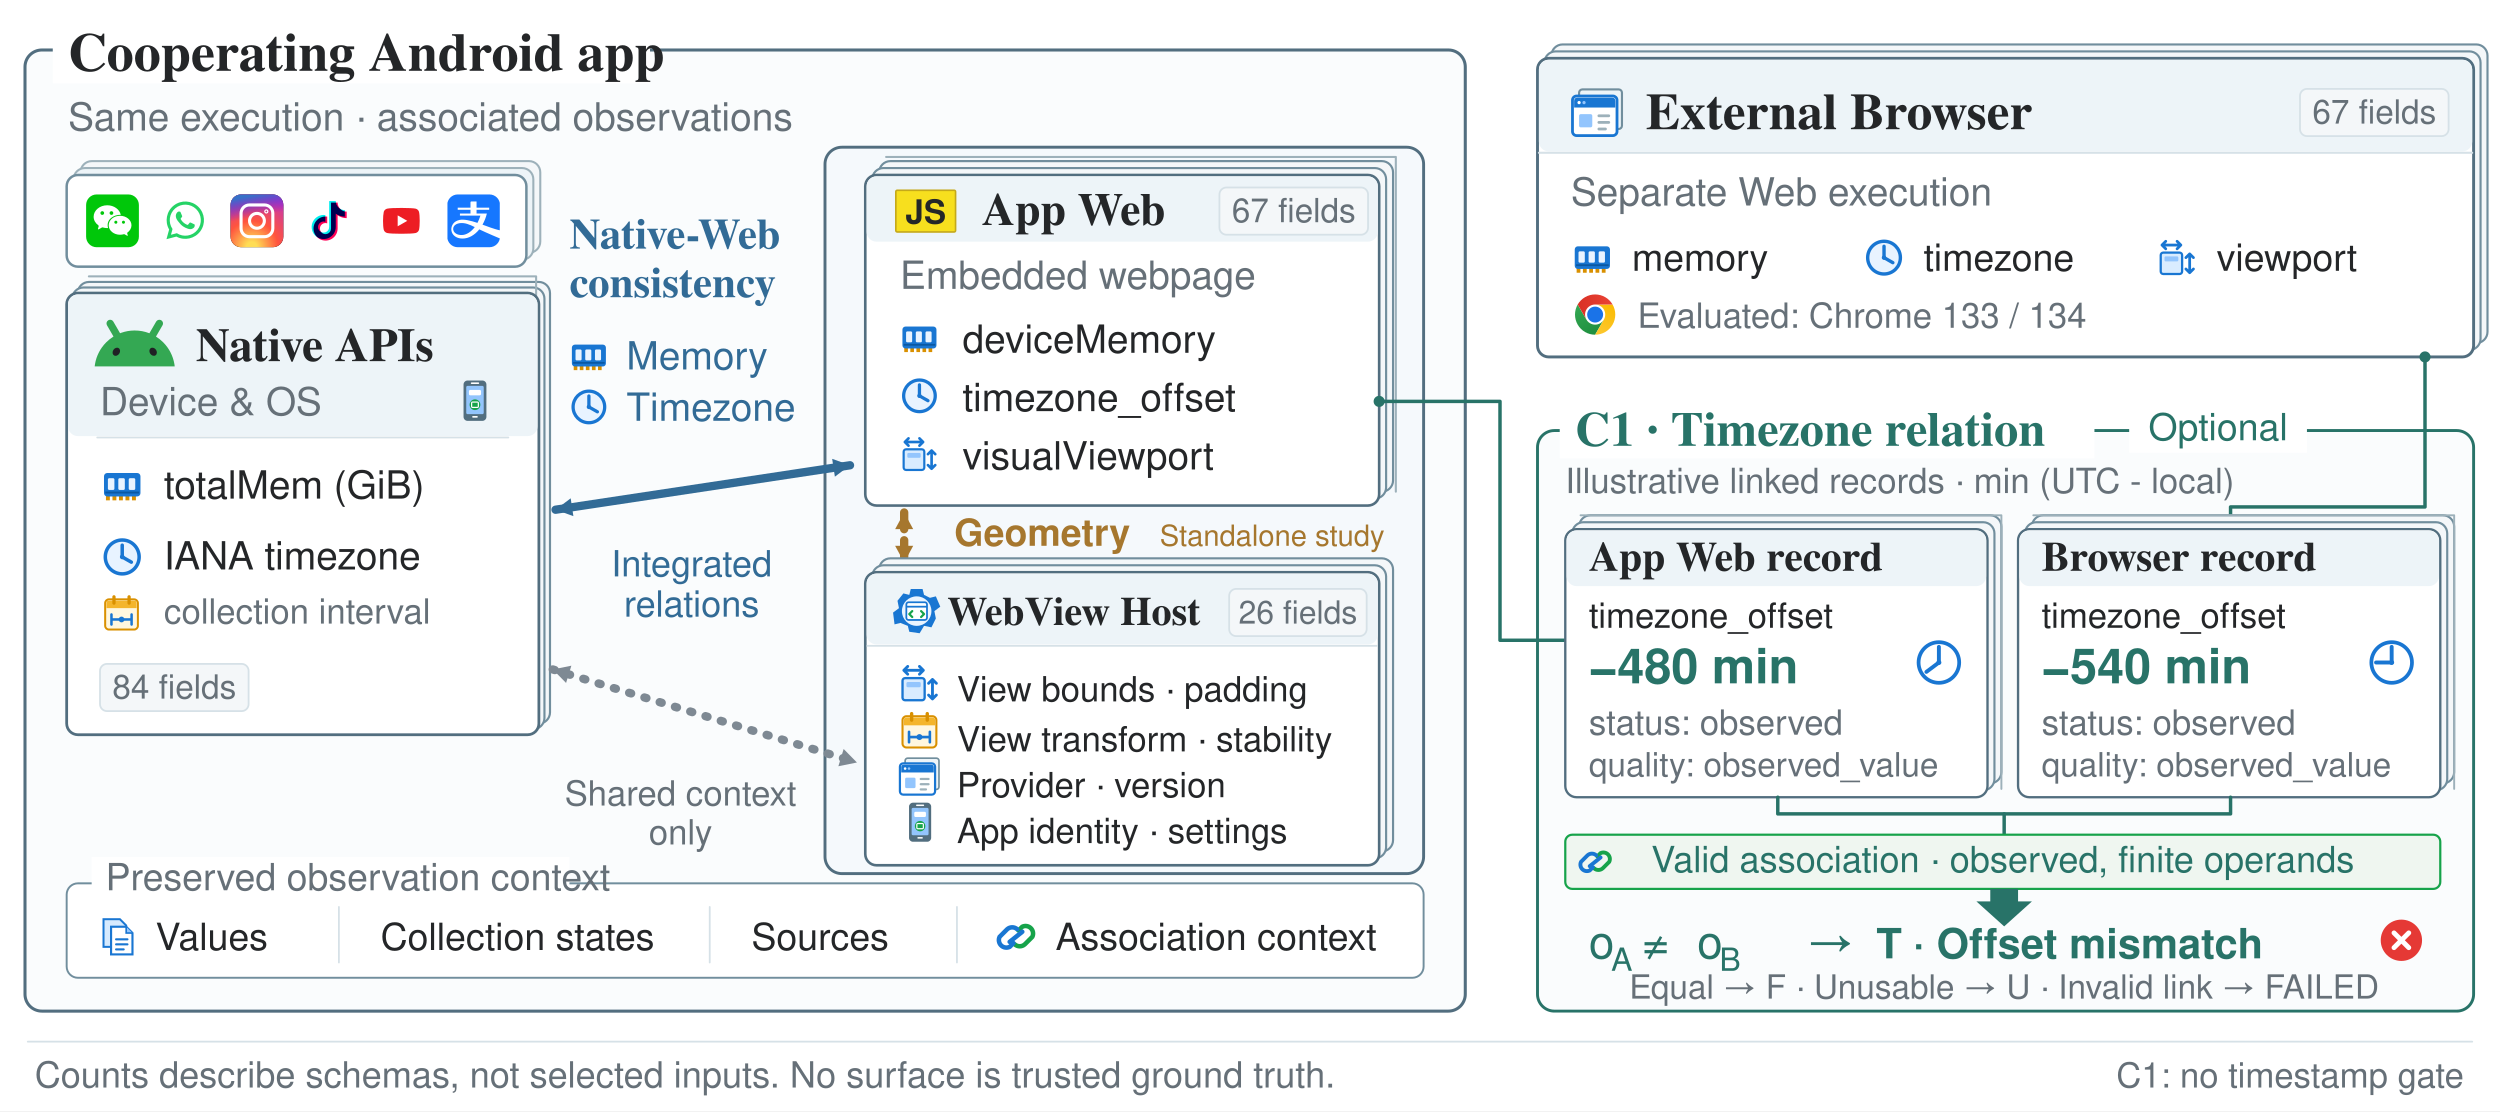
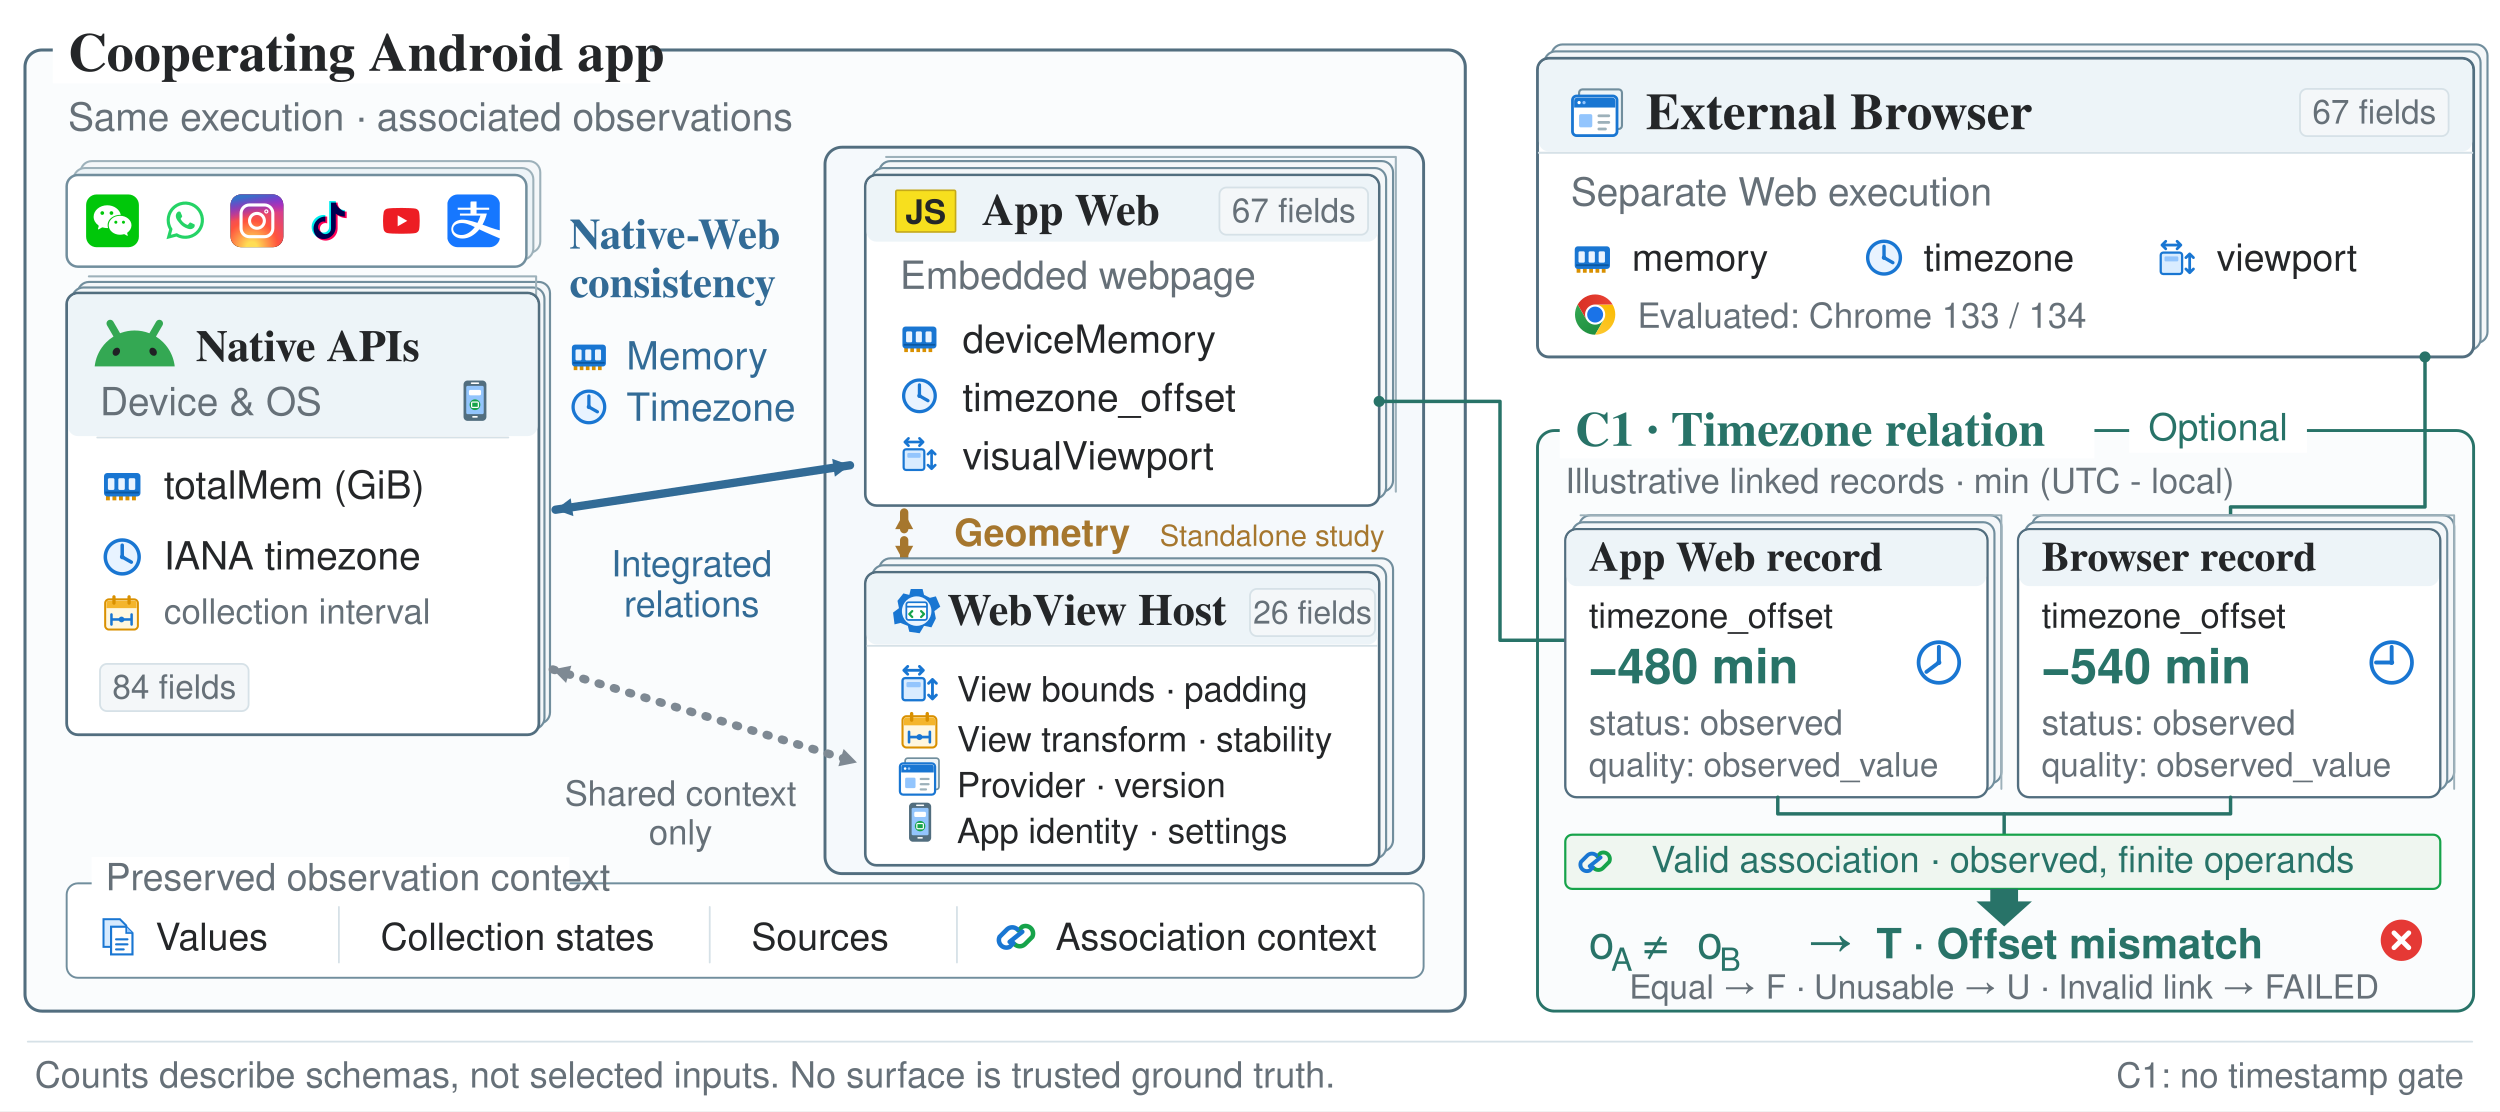
<svg xmlns="http://www.w3.org/2000/svg" xmlns:xlink="http://www.w3.org/1999/xlink" width="178mm" height="79.111mm" viewBox="0 0 1800 800" role="img" aria-labelledby="title description">
  <style>
text {font-family:"Nimbus Sans",Arial,Helvetica,sans-serif}
.heading {font-family:"Nimbus Roman","Times New Roman",serif;font-weight:bold}
.field {font-family:"Nimbus Sans",Arial,Helvetica,sans-serif}
</style>
  <defs>
    <clipPath id="app-logo-rounded-512" clipPathUnits="userSpaceOnUse">
      <rect x="0" y="0" width="512" height="512" rx="102.4" ry="102.4" />
    </clipPath>
    <clipPath id="app-logo-rounded-24" clipPathUnits="userSpaceOnUse">
      <rect x="0" y="0" width="24" height="24" rx="4.8" ry="4.8" />
    </clipPath>
    <marker id="head-ochre" markerWidth="12" markerHeight="12" refX="10" refY="6" orient="auto-start-reverse" markerUnits="userSpaceOnUse">
      <path d="M2 2 L10 6 L2 10" fill="none" stroke="#a6772e" stroke-width="2.2" stroke-linecap="round" stroke-linejoin="round" />
    </marker>
    <marker id="head-teal" markerWidth="12" markerHeight="12" refX="10" refY="6" orient="auto-start-reverse" markerUnits="userSpaceOnUse">
      <path d="M2 2 L10 6 L2 10" fill="none" stroke="#287368" stroke-width="2.2" stroke-linecap="round" stroke-linejoin="round" />
    </marker>
    <symbol id="icon-memory" viewBox="0 0 24 24" fill="none" stroke="currentColor" stroke-width="2" stroke-linecap="round" stroke-linejoin="round">
      <path d="M12 11v2" />
      <path d="M16 11v2" />
      <path d="M3 7h18a1 1 0 0 1 1 1v1a1 1 0 0 1 -1 1a1 1 0 0 0 -1 1v1a1 1 0 0 0 1 1a1 1 0 0 1 1 1v2a1 1 0 0 1 -1 1h-18a1 1 0 0 1 -1 -1v-2a1 1 0 0 1 1 -1a1 1 0 0 0 1 -1v-1a1 1 0 0 0 -1 -1a1 1 0 0 1 -1 -1v-1a1 1 0 0 1 1 -1" />
      <path d="M8 11v2" />
      <path d="M4 17v2" />
      <path d="M7 17v2" />
      <path d="M10 17v2" />
      <path d="M20 17v2" />
      <path d="M17 17v2" />
      <path d="M13 17v2" />
    </symbol>
    <symbol id="icon-clock" viewBox="0 0 24 24" fill="none" stroke="currentColor" stroke-width="2" stroke-linecap="round" stroke-linejoin="round">
      <path d="M3 12a9 9 0 1 0 18 0a9 9 0 0 0 -18 0" />
      <path d="M12 7v5l3 3" />
    </symbol>
    <symbol id="icon-dimensions" viewBox="0 0 24 24" fill="none" stroke="currentColor" stroke-width="2" stroke-linecap="round" stroke-linejoin="round">
      <path d="M3 5h11" />
      <path d="M12 7l2 -2l-2 -2" />
      <path d="M5 3l-2 2l2 2" />
      <path d="M19 10v11" />
      <path d="M17 19l2 2l2 -2" />
      <path d="M21 12l-2 -2l-2 2" />
      <path d="M3 12a2 2 0 0 1 2 -2h7a2 2 0 0 1 2 2v7a2 2 0 0 1 -2 2h-7a2 2 0 0 1 -2 -2l0 -7" />
    </symbol>
    <symbol id="icon-browser" viewBox="0 0 24 24" fill="none" stroke="currentColor" stroke-width="2" stroke-linecap="round" stroke-linejoin="round">
      <path d="M4 8h16" />
      <path d="M4 6a2 2 0 0 1 2 -2h12a2 2 0 0 1 2 2v12a2 2 0 0 1 -2 2h-12a2 2 0 0 1 -2 -2l0 -12" />
      <path d="M8 4v4" />
    </symbol>
    <symbol id="icon-files" viewBox="0 0 24 24" fill="none" stroke="currentColor" stroke-width="2" stroke-linecap="round" stroke-linejoin="round">
      <path d="M15 3v4a1 1 0 0 0 1 1h4" />
      <path d="M18 17h-7a2 2 0 0 1 -2 -2v-10a2 2 0 0 1 2 -2h4l5 5v7a2 2 0 0 1 -2 2" />
      <path d="M16 17v2a2 2 0 0 1 -2 2h-7a2 2 0 0 1 -2 -2v-10a2 2 0 0 1 2 -2h2" />
    </symbol>
    <symbol id="icon-link" viewBox="0 0 24 24" fill="none" stroke="currentColor" stroke-width="2" stroke-linecap="round" stroke-linejoin="round">
      <path d="M9 15l6 -6" />
      <path d="M11 6l.463 -.536a5 5 0 0 1 7.071 7.072l-.534 .464" />
      <path d="M13 18l-.397 .534a5.068 5.068 0 0 1 -7.127 0a4.972 4.972 0 0 1 0 -7.071l.524 -.463" />
    </symbol>
    <symbol id="brand-android" viewBox="0 0 152 89" fill="none">
      <g clip-path="url(#brand-android-a)">
        <path fill="#34A853" d="M151.025 85.224q-.071-.464-.147-.92a75.665 75.665 0 0 0-7.546-22.597 76.5 76.5 0 0 0-5.511-8.995 76 76 0 0 0-8.322-9.808 76.034 76.034 0 0 0-13.398-10.626q.042-.074.085-.148 2.286-3.948 4.572-7.897l4.47-7.712a3946 3946 0 0 0 3.208-5.54q.38-.658.604-1.355a6.97 6.97 0 0 0-.652-5.702 6.9 6.9 0 0 0-2.406-2.398 7 7 0 0 0-2.954-.95 7 7 0 0 0-2.376.206 6.93 6.93 0 0 0-4.22 3.227q-1.606 2.77-3.208 5.54l-4.47 7.712c-1.523 2.634-3.05 5.263-4.573 7.897q-.25.43-.5.865c-.232-.092-.46-.184-.692-.272-8.398-3.205-17.511-4.958-27.036-4.958q-.39-.001-.78.004A75.7 75.7 0 0 0 50.977 25q-1.317.46-2.608.968-.234-.404-.467-.806-2.286-3.95-4.573-7.897l-4.47-7.713a4385 4385 0 0 1-3.208-5.54A6.93 6.93 0 0 0 29.055.58a6.9 6.9 0 0 0-2.954.95 6.92 6.92 0 0 0-3.157 4.185 6.96 6.96 0 0 0 .703 5.27l3.208 5.54 4.47 7.713c1.523 2.634 3.05 5.263 4.573 7.897.01.022.025.044.036.066a76.3 76.3 0 0 0-13.527 10.711 76.5 76.5 0 0 0-8.322 9.808 75.4 75.4 0 0 0-5.51 8.995 75.7 75.7 0 0 0-7.546 22.597 76.038 76.038 0 0 0-.581 4.247h151a77 77 0 0 0-.434-3.327z" />
        <path fill="#202124" d="M115.225 67.663c3.022-2.012 3.461-6.668.981-10.4-2.48-3.73-6.939-5.123-9.96-3.11-3.021 2.012-3.46 6.668-.98 10.4 2.479 3.73 6.938 5.123 9.959 3.11M46.762 64.564c2.48-3.73 2.04-8.387-.98-10.4-3.022-2.012-7.481-.619-9.96 3.112s-2.041 8.387.98 10.4 7.48.62 9.96-3.112" />
      </g>
      <defs>
        <clipPath id="brand-android-a">
          <path fill="#fff" d="M.459.555h151v88h-151z" />
        </clipPath>
        <marker id="tri-integrated" markerWidth="17" markerHeight="17" refX="14" refY="8" orient="auto-start-reverse" markerUnits="userSpaceOnUse">
          <path d="M2 1.5 L14 8 L2 14.5 Z" fill="#326b96" />
        </marker>
        <marker id="tri-standalone" markerWidth="17" markerHeight="17" refX="14" refY="8" orient="auto-start-reverse" markerUnits="userSpaceOnUse">
          <path d="M2 1.5 L14 8 L2 14.5 Z" fill="#a6772e" />
        </marker>
        <marker id="tri-context" markerWidth="17" markerHeight="17" refX="14" refY="8" orient="auto-start-reverse" markerUnits="userSpaceOnUse">
          <path d="M2 1.5 L14 8 L2 14.5 Z" fill="#7e8993" />
        </marker>
      </defs>
    </symbol>
    <symbol id="brand-chrome" viewBox="0 0 63 63" fill="none">
      <linearGradient id="brand-chrome-a" gradientUnits="userSpaceOnUse" x1="34.909" x2="7.632" y1="61.029" y2="13.785">
        <stop offset="0" stop-color="#1e8e3e" />
        <stop offset="1" stop-color="#34a853" />
      </linearGradient>
      <linearGradient id="brand-chrome-b" gradientUnits="userSpaceOnUse" x1="26.904" x2="54.181" y1="63.079" y2="15.835">
        <stop offset="0" stop-color="#fcc934" />
        <stop offset="1" stop-color="#fbbc04" />
      </linearGradient>
      <linearGradient id="brand-chrome-c" gradientUnits="userSpaceOnUse" x1="4.221" x2="58.775" y1="19.688" y2="19.688">
        <stop offset="0" stop-color="#d93025" />
        <stop offset="1" stop-color="#ea4335" />
      </linearGradient>
      <path d="m31.499 47.247c8.698 0 15.75-7.051 15.75-15.75s-7.051-15.75-15.75-15.75-15.75 7.051-15.75 15.75 7.051 15.75 15.75 15.75z" fill="#fff" />
      <path d="m17.859 39.375-13.638-23.621c-2.765 4.788-4.221 10.22-4.221 15.749s1.455 10.961 4.22 15.749c2.765 4.788 6.742 8.764 11.531 11.528 4.789 2.764 10.221 4.218 15.75 4.216l13.638-23.621v-.004c-1.381 2.395-3.369 4.385-5.763 5.768s-5.11 2.112-7.875 2.112-5.482-.727-7.876-2.11c-2.394-1.383-4.383-3.371-5.765-5.766z" fill="url(#brand-chrome-a)" />
      <path d="m45.138 39.374-13.638 23.621c5.529.001 10.961-1.454 15.75-4.219 4.788-2.764 8.765-6.741 11.529-11.529 2.764-4.789 4.219-10.221 4.218-15.75-.001-5.529-1.458-10.961-4.224-15.748h-27.275l-.003.002c2.765-.001 5.482.725 7.877 2.107 2.395 1.382 4.384 3.37 5.767 5.764 1.383 2.394 2.111 5.111 2.111 7.876-0 2.765-.728 5.481-2.111 7.876z" fill="url(#brand-chrome-b)" />
      <path d="m31.499 43.969c6.886 0 12.469-5.582 12.469-12.469s-5.582-12.469-12.469-12.469-12.469 5.582-12.469 12.469 5.582 12.469 12.469 12.469z" fill="#1a73e8" />
      <path d="m31.499 15.75h27.275c-2.764-4.789-6.74-8.766-11.528-11.53-4.788-2.765-10.22-4.22-15.749-4.22s-10.961 1.457-15.749 4.222c-4.788 2.765-8.763 6.743-11.527 11.532l13.638 23.621.004.002c-1.384-2.394-2.113-5.11-2.114-7.875s.726-5.482 2.109-7.877c1.382-2.395 3.371-4.383 5.765-5.766 2.395-1.383 5.111-2.11 7.876-2.109z" fill="url(#brand-chrome-c)" />
    </symbol>
    <symbol id="color-memory" viewBox="0 0 32 32">
      <path d="M5 24v4m5-4v4m5-4v4m5-4v4m5-4v4" stroke="#D99000" stroke-width="3" />
      <rect x="2" y="7" width="28" height="18" rx="2.5" fill="#1976D2" />
      <rect x="5" y="11" width="5" height="9" rx="1" fill="#EAF4FF" />
      <rect x="13" y="11" width="5" height="9" rx="1" fill="#EAF4FF" />
      <rect x="21" y="11" width="5" height="9" rx="1" fill="#EAF4FF" />
      <path d="M3 22H29" stroke="#0A58A3" stroke-width="1.5" />
    </symbol>
    <symbol id="color-clock" viewBox="0 0 32 32">
      <circle cx="16" cy="16" r="13" fill="#E8F3FF" stroke="#1976D2" stroke-width="2.7" />
      <path d="M16 7V16L23 20" fill="none" stroke="#1976D2" stroke-width="2.7" stroke-linecap="round" stroke-linejoin="round" />
      <circle cx="16" cy="16" r="1.8" fill="#1976D2" />
    </symbol>
    <symbol id="color-dimensions" viewBox="0 0 32 32">
      <rect x="3" y="12" width="17" height="17" rx="2" fill="#D9ECFF" stroke="#1976D2" stroke-width="1.8" />
      <path d="M4 6H19M4 6L7 3M4 6L7 9M19 6L16 3M19 6L16 9M26 13V28M26 13L23 16M26 13L29 16M26 28L23 25M26 28L29 25" fill="none" stroke="#1976D2" stroke-width="2.2" stroke-linecap="round" stroke-linejoin="round" />
      <rect x="6" y="15" width="11" height="4" rx="1" fill="#93C5FD" />
    </symbol>
    <symbol id="color-files" viewBox="0 0 32 32">
      <path d="M5 2H18L23 7V24H5Z" fill="#D6EAFE" stroke="#1976D2" stroke-width="1.6" />
      <path d="M11 8H23L28 13V30H11Z" fill="#FFFFFF" stroke="#1976D2" stroke-width="1.7" />
      <path d="M23 8V13H28" fill="#93C5FD" stroke="#1976D2" stroke-width="1.3" />
      <path d="M15 18H24M15 22H24M15 26H21" stroke="#1976D2" stroke-width="1.7" stroke-linecap="round" />
    </symbol>
    <symbol id="color-link" viewBox="0 0 32 32">
      <g fill="none" stroke-width="3.6" stroke-linecap="round">
        <path d="M18 11L21 8A6 6 0 0 1 29 16L23 22A6 6 0 0 1 15 22" stroke="#16A34A" />
        <path d="M14 21L11 24A6 6 0 0 1 3 16L9 10A6 6 0 0 1 17 10" stroke="#1976D2" />
        <path d="M11 20L21 12" stroke="#1976D2" />
      </g>
    </symbol>
    <symbol id="color-browser" viewBox="0 0 32 32">
      <rect x="5" y="2" width="26" height="24" rx="2" fill="#EDF4F8" stroke="#718E9D" stroke-width="1.3" />
      <rect x="1" y="6" width="27" height="24" rx="2.5" fill="#FFFFFF" stroke="#1976D2" stroke-width="1.7" />
      <path d="M2 9Q2 7 4 7H25Q27 7 27 9V13H2Z" fill="#1976D2" />
      <circle cx="5" cy="10" r="1" fill="#FFFFFF" />
      <circle cx="8" cy="10" r="1" fill="#93C5FD" />
      <rect x="5" y="17" width="8" height="8" rx="1" fill="#93C5FD" />
      <path d="M17 18H23M17 22H23M17 26H21" stroke="#9DB1BA" stroke-width="1.7" stroke-linecap="round" />
    </symbol>
    <symbol id="color-host" viewBox="0 0 32 32">
      <path d="M12 1H20L21 5L25 7L29 6L32 13L28 16L29 21L26 27L21 26L18 31L11 30L10 26L5 24L1 25L0 17L4 14L3 9L7 4L11 5Z" fill="#1976D2" />
      <circle cx="16" cy="16" r="10" fill="#EAF4FF" />
      <rect x="9" y="10" width="14" height="12" rx="1.5" fill="#FFFFFF" stroke="#1976D2" stroke-width="1.2" />
      <path d="M9 13H23" stroke="#1976D2" stroke-width="1.2" />
      <path d="M13 16L11 18L13 20M19 16L21 18L19 20" fill="none" stroke="#16A34A" stroke-width="1.5" stroke-linecap="round" stroke-linejoin="round" />
    </symbol>
    <symbol id="color-interval" viewBox="0 0 32 32">
      <rect x="3" y="5" width="26" height="24" rx="3" fill="#FFF7DF" stroke="#D99000" stroke-width="1.6" />
      <path d="M4 8Q4 6 6 6H26Q28 6 28 8V12H4Z" fill="#F4B52C" />
      <path d="M10 3V8M22 3V8" stroke="#D99000" stroke-width="2.6" stroke-linecap="round" />
      <path d="M8 21H24M8 17V25M24 17V25" stroke="#1976D2" stroke-width="2" stroke-linecap="round" />
      <circle cx="16" cy="21" r="2.3" fill="#1976D2" />
    </symbol>
    <symbol id="color-phone" viewBox="0 0 32 32">
      <rect x="8" y="1" width="17" height="30" rx="3" fill="#526E7F" />
      <rect x="10" y="5" width="13" height="21" rx="1" fill="#93C5FD" />
      <path d="M14 3H19M15 28H18" stroke="#FFFFFF" stroke-width="1.2" stroke-linecap="round" />
      <rect x="12" y="8" width="9" height="4" rx="1" fill="#FFFFFF" />
      <circle cx="16.5" cy="19" r="4" fill="#16A34A" />
      <rect x="14" y="17" width="5" height="4" rx="0.6" fill="none" stroke="#FFFFFF" stroke-width="0.9" />
    </symbol>
    <symbol id="mismatch-symbol" viewBox="0 0 32 32">
      <circle cx="16" cy="16" r="14" fill="#E53935" />
      <path d="M11 11L21 21M21 11L11 21" stroke="#FFFFFF" stroke-width="3.3" stroke-linecap="round" />
    </symbol>
    <symbol id="c1-clock-app" viewBox="0 0 32 32">
      <circle cx="16" cy="16" r="13" fill="white" stroke="#1976D2" stroke-width="2.4" />
      <path d="M16 6V16L8 22" fill="none" stroke="#1976D2" stroke-width="2.5" stroke-linecap="round" stroke-linejoin="round" />
      <circle cx="16" cy="16" r="1.6" fill="#1976D2" />
    </symbol>
    <symbol id="c1-clock-browser" viewBox="0 0 32 32">
      <circle cx="16" cy="16" r="13" fill="white" stroke="#1976D2" stroke-width="2.4" />
      <path d="M16 6V16L6 16" fill="none" stroke="#1976D2" stroke-width="2.5" stroke-linecap="round" stroke-linejoin="round" />
      <circle cx="16" cy="16" r="1.6" fill="#1976D2" />
    </symbol>
    <symbol id="app-logo-wechat" viewBox="0 0 512 512" aria-label="WeChat" role="img" fill="#fff">
      <g clip-path="url(#app-logo-rounded-512)">
        <path d="m0 0H512V512H0" fill="#00c70a" />
        <path d="M402 369c23-17 38-42 38-70 0-51-50-92-111-92s-110 41-110 92 49 92 110 92c13 0 25-2 36-5 4-1 8 0 9 1l25 14c3 2 6 0 5-4l-6-22c0-3 2-5 4-6m-110-85a15 15 0 110-29 15 15 0 010 29m74 0a15 15 0 110-29 15 15 0 010 29" />
        <path d="M250 198a18 18 0 000-35 18 18 0 100 35m-89 0a18 18 0 000-35 18 18 0 100 35m44-93c66 0 121 41 131 93-64-4-147 44-123 128-3 0-25 2-51-6-4-1-8 0-11 2l-30 17c-3 1-7-1-6-6l7-24c1-5-1-8-4-10-28-20-45-50-45-83 0-61 59-111 132-111" />
      </g>
    </symbol>
    <symbol id="app-logo-whatsapp" viewBox="0 0 512 512" aria-label="WhatsApp" role="img">
      <g clip-path="url(#app-logo-rounded-512)">
        <path d="m0 0H512V512H0" fill="#fff" />
        <path fill="#25d366" d="m79 434 25.7-93.9a181.1 181.2 0 1170.3 68.7M122.5 391l57-15a150.6 150.6 0 10-41.8-40.6m93-127c2 5 0 10-11 22.2-6 6-4 8 6.6 23s28 29 44 36.5 15 7 21.7-1c15-17 11-21 26-14.2l27 13c8 4 8.4 4 8.5 9s-1.7 18-7 23.6-25 24.8-60 12-59-23-99-77-1.6-86 3.6-88 7-1.5 17-1.3q4 0 7 5" />
      </g>
    </symbol>
    <symbol id="app-logo-instagram" viewBox="0 0 512 512" aria-label="Instagram" role="img">
      <g clip-path="url(#app-logo-rounded-512)">
        <path d="m0 0H512V512H0" id="app-logo-instagram-b" />
        <use fill="url(#app-logo-instagram-a)" href="#app-logo-instagram-b" xlink:href="#app-logo-instagram-b" />
        <use fill="url(#app-logo-instagram-c)" href="#app-logo-instagram-b" xlink:href="#app-logo-instagram-b" />
        <radialGradient id="app-logo-instagram-a" cx=".4" cy="1" r="1">
          <stop offset=".1" stop-color="#fd5" />
          <stop offset=".5" stop-color="#ff543e" />
          <stop offset="1" stop-color="#c837ab" />
        </radialGradient>
        <linearGradient id="app-logo-instagram-c" x2=".2" y2="1">
          <stop offset=".1" stop-color="#3771c8" />
          <stop offset=".5" stop-color="#60f" stop-opacity="0" />
        </linearGradient>
        <g fill="none" stroke="#fff" stroke-width="30">
          <rect width="308" height="308" x="102" y="102" rx="81" />
          <circle cx="256" cy="256" r="72" />
          <circle cx="347" cy="165" r="6" />
        </g>
      </g>
    </symbol>
    <symbol id="app-logo-tiktok" viewBox="0 0 512 512" aria-label="TikTok" role="img">
      <g clip-path="url(#app-logo-rounded-512)">
        <path d="m0 0H512V512H0" fill="#fff" />
        <use href="#app-logo-tiktok-t" fill="#f05" x="18" y="15" xlink:href="#app-logo-tiktok-t" />
        <g style="fill:#0ee;mix-blend-mode:multiply">
          <path id="app-logo-tiktok-t" d="M219 265a54 54 0 1037 51V64h64a88 88 0 0088 88v63a150 150 0 01-88-28V315A117 117 0 11219 200" />
        </g>
      </g>
    </symbol>
    <symbol id="app-logo-youtube" viewBox="0 0 512 512" aria-label="YouTube" role="img" fill="#fff">
      <g clip-path="url(#app-logo-rounded-512)">
        <path d="m0 0H512V512H0" />
        <path d="M313 256l-93-53V309Zm114-87c9 37 9 138 0 174-4 15-17 27-32 31-37 10-242 10-278 0-15-4-28-16-32-31-10-39-9-136 0-174 4-15 17-27 32-31 39-10 244-9 278 0 15 4 28 16 32 31Z" fill="#ed1d24" />
      </g>
    </symbol>
    <symbol id="app-logo-alipay" viewBox="0 0 24 24" fill="#1677FF" role="img">
      <g clip-path="url(#app-logo-rounded-24)">
        <path d="M19.695 15.07c3.426 1.158 4.203 1.22 4.203 1.22V3.846c0-2.124-1.705-3.845-3.81-3.845H3.914C1.808.001.102 1.722.102 3.846v16.31c0 2.123 1.706 3.845 3.813 3.845h16.173c2.105 0 3.81-1.722 3.81-3.845v-.157s-6.19-2.602-9.315-4.119c-2.096 2.602-4.8 4.181-7.607 4.181-4.75 0-6.361-4.19-4.112-6.949.49-.602 1.324-1.175 2.617-1.497 2.025-.502 5.247.313 8.266 1.317a16.796 16.796 0 0 0 1.341-3.302H5.781v-.952h4.799V6.975H4.77v-.953h5.81V3.591s0-.409.411-.409h2.347v2.84h5.744v.951h-5.744v1.704h4.69a19.453 19.453 0 0 1-1.986 5.06c1.424.52 2.702 1.011 3.654 1.333m-13.81-2.032c-.596.06-1.71.325-2.321.869-1.83 1.608-.735 4.55 2.968 4.55 2.151 0 4.301-1.388 5.99-3.61-2.403-1.182-4.438-2.028-6.637-1.809" />
      </g>
    </symbol>
  </defs>
  <rect x="0" y="0" width="1800" height="800" fill="white" stroke="none" stroke-width="0" rx="0" />
  <g id="same-app-execution" data-kind="execution-container">
    <rect x="18" y="36" width="1037" height="692" fill="#FAFCFD" stroke="#526E7F" stroke-width="2.2" rx="12.135" />
    <rect x="38" y="15" width="430" height="45" fill="white" stroke="none" stroke-width="0" rx="0" />
    <text x="49" y="51" font-size="39" fill="#242628" font-weight="bold" class="heading">Cooperating Android app</text>
    <text x="49" y="94" font-size="28" fill="#667078">Same execution · associated observations</text>
    <g id="native-observation" data-schema-fields="84">
      <g id="native-observation-back-pages" data-role="decorative-page-depth">
        <rect x="56.0" y="203.0" width="340.0" height="318.0" rx="8.09" fill="#F4F7F9" stroke="#718E9D" stroke-width="1.55" />
        <rect x="52.0" y="207.0" width="340.0" height="318.0" rx="8.09" fill="#F4F7F9" stroke="#718E9D" stroke-width="1.55" />
      </g>
      <path d="M64 199 H386 V508" stroke="#9DB1BA" stroke-width="1.5" fill="none" stroke-linejoin="round" stroke-linecap="round" />
      <rect x="48" y="211" width="340" height="318" fill="white" stroke="#526E7F" stroke-width="2" rx="8.09" />
      <rect x="49" y="212" width="338" height="102" rx="7.09" fill="#EDF4F8" stroke="none" stroke-width="0" />
      <use x="68" y="230" width="58" height="34" color="#242628" xlink:href="#brand-android" />
-       <text x="141" y="260" font-size="34" fill="#242628" font-weight="bold" class="heading">Native APIs</text>
+       <text x="141" y="260" font-size="32" fill="#242628" font-weight="bold" class="heading">Native APIs</text>
      <text x="72" y="299" font-size="28" fill="#667078">Device &amp; OS</text>
      <path d="M70 315 H366" stroke="#D6E1E7" stroke-width="1.3" fill="none" stroke-linejoin="round" stroke-linecap="round" />
      <use x="73" y="334" width="30" height="30" color="#242628" xlink:href="#color-memory" />
      <text x="118" y="359" font-size="28" fill="#242628">totalMem (GiB)</text>
      <use x="73" y="386" width="30" height="30" color="#242628" xlink:href="#color-clock" />
      <text x="118" y="410" font-size="28" fill="#242628">IANA timezone</text>
      <text x="118" y="449" font-size="25" fill="#667078">collection interval</text>
      <rect x="72" y="478" width="107" height="34" fill="#F4F7F9" stroke="#D6E1E7" stroke-width="1.3" rx="5.056" />
      <text x="125.5" y="503" font-size="24" fill="#667078" text-anchor="middle">84 fields</text>
      <use x="73" y="427" width="29" height="29" id="collection-interval-icon" xlink:href="#color-interval" />
      <use x="326" y="271" width="31" height="35" id="device-os-icon" xlink:href="#color-phone" />
    </g>
    <g id="webview-host" data-schema-fields="26">
      <rect x="594" y="106" width="431" height="523" fill="#F5F9FC" stroke="#526E7F" stroke-width="2.1" rx="12.135" />
      <g id="app-web-observation" data-schema-fields="67" transform="translate(0,-55)">
        <g id="app-web-observation-back-pages" data-role="decorative-page-depth">
          <rect x="633.0" y="171.0" width="370.0" height="238.0" rx="8.09" fill="#F4F7F9" stroke="#718E9D" stroke-width="1.55" />
          <rect x="628.0" y="176.0" width="370.0" height="238.0" rx="8.09" fill="#F4F7F9" stroke="#718E9D" stroke-width="1.55" />
        </g>
        <path d="M638 168 H1005 V409" stroke="#9DB1BA" stroke-width="1.5" fill="none" stroke-linejoin="round" stroke-linecap="round" />
        <rect x="623" y="181" width="370" height="238" fill="white" stroke="#526E7F" stroke-width="1.9" rx="8.09" />
        <rect x="624" y="182" width="368" height="47" fill="#EDF4F8" stroke="none" stroke-width="0" rx="7.09" />
        <rect x="645" y="192" width="43" height="30" fill="#F7DF1E" stroke="#C5A91A" stroke-width="1.2" rx="1" />
        <text x="666.5" y="216" font-size="24" fill="#242628" font-weight="bold" text-anchor="middle">JS</text>
-         <text x="707" y="217" font-size="33" fill="#242628" font-weight="bold" class="heading">App Web</text>
+         <text x="707" y="217" font-size="32" fill="#242628" font-weight="bold" class="heading">App Web</text>
        <rect x="878" y="190" width="107" height="34" fill="#F4F7F9" stroke="#D6E1E7" stroke-width="1.3" rx="5.056" />
        <text x="931.5" y="215" font-size="24" fill="#667078" text-anchor="middle">67 fields</text>
        <text x="648" y="263" font-size="28" fill="#667078">Embedded webpage</text>
        <use x="648" y="284" width="28" height="28" color="#242628" xlink:href="#color-memory" />
        <text x="693" y="309" font-size="28" fill="#242628">deviceMemory</text>
        <use x="648" y="326" width="28" height="28" color="#242628" xlink:href="#color-clock" />
        <text x="693" y="351" font-size="28" fill="#242628">timezone_offset</text>
        <use x="648" y="368" width="28" height="28" color="#242628" xlink:href="#color-dimensions" />
        <text x="693" y="393" font-size="28" fill="#242628">visualViewport</text>
      </g>
      <g id="standalone-host-web-geometry" data-status="standalone">
        <path d="M651 369 L651 405" stroke="#a6772e" stroke-width="6" fill="none" stroke-linejoin="round" stroke-linecap="round" stroke-dasharray="12 8" marker-start="url(#tri-standalone)" marker-end="url(#tri-standalone)" />
        <text x="687" y="393" font-size="27" fill="#a6772e" font-weight="bold">Geometry</text>
        <text x="835" y="393" font-size="21" fill="#a6772e">Standalone study</text>
      </g>
      <g id="webview-host-observation-card" data-role="peer-observation-card" data-schema-fields="26" transform="translate(0,-63)">
        <g id="webview-host-observation-card-back-pages" data-role="decorative-page-depth">
          <rect x="633" y="465" width="370" height="211" rx="8.09" fill="#F4F7F9" stroke="#718E9D" stroke-width="1.55" />
          <rect x="628" y="470" width="370" height="211" rx="8.09" fill="#F4F7F9" stroke="#718E9D" stroke-width="1.55" />
        </g>
        <rect x="623" y="475" width="370" height="211" fill="white" stroke="#526E7F" stroke-width="1.9" rx="8.09" />
        <rect x="624" y="476" width="368" height="51" rx="7.09" fill="#EDF4F8" stroke="none" stroke-width="0" />
        <path d="M624 528 H992" stroke="#D6E1E7" stroke-width="1.3" fill="none" />
        <use x="643" y="486" width="34" height="34" id="vector-webview-pictogram" xlink:href="#color-host" />
-         <text x="682" y="513" font-size="29" fill="#242628" font-weight="bold" class="heading">WebView Host</text>
-         <rect x="885" y="487" width="99" height="34" fill="#F4F7F9" stroke="#D6E1E7" stroke-width="1.3" rx="5.056" />
-         <text x="934.5" y="512" font-size="23" fill="#667078" text-anchor="middle">26 fields</text>
+         <text x="682" y="513" font-size="32" fill="#242628" font-weight="bold" class="heading">WebView Host</text>
+         <rect x="900" y="487" width="90" height="34" fill="#F4F7F9" stroke="#D6E1E7" stroke-width="1.3" rx="5.056" />
+         <text x="945" y="512" font-size="23" fill="#667078" text-anchor="middle">26 fields</text>
        <use x="647" y="540" width="30" height="30" color="#667078" xlink:href="#color-dimensions" />
        <text x="689" y="568" font-size="25" fill="#242628">View bounds · padding</text>
        <use x="647" y="574" width="30" height="30" xlink:href="#color-interval" />
        <text x="689" y="604" font-size="25" fill="#242628">View transform · stability</text>
        <use x="647" y="607" width="30" height="30" xlink:href="#color-browser" />
        <text x="689" y="637" font-size="25" fill="#242628">Provider · version</text>
        <use x="647" y="640" width="30" height="30" xlink:href="#color-phone" />
        <text x="689" y="670" font-size="25" fill="#242628">App identity · settings</text>
      </g>
    </g>
    <g id="integrated-native-web" data-relation="memory-and-timezone">
      <text x="410" y="179" font-size="31" fill="#326b96" font-weight="bold" class="heading">Native-Web</text>
      <text x="410" y="214" font-size="31" fill="#326b96" font-weight="bold" class="heading">consistency</text>
      <use x="410" y="242" width="28" height="28" color="#326b96" xlink:href="#color-memory" />
      <text x="451" y="266" font-size="28" fill="#326b96">Memory</text>
      <use x="410" y="279" width="28" height="28" color="#326b96" xlink:href="#color-clock" />
      <text x="451" y="303" font-size="28" fill="#326b96">Timezone</text>
      <path d="M400 367 L612 335" fill="none" stroke="#326b96" stroke-width="6" stroke-linejoin="round" stroke-linecap="round" marker-start="url(#tri-integrated)" marker-end="url(#tri-integrated)" />
      <text x="498" y="415" font-size="26" fill="#326b96" text-anchor="middle">Integrated</text>
      <text x="498" y="444" font-size="26" fill="#326b96" text-anchor="middle">relations</text>
    </g>
    <g id="native-host-context" data-status="context-only">
      <path d="M398 482 L617 549" stroke="#7e8993" stroke-width="6" fill="none" stroke-linejoin="round" stroke-linecap="round" stroke-dasharray="1.5 10" marker-start="url(#tri-context)" marker-end="url(#tri-context)" />
      <rect x="403" y="558" width="180" height="61" fill="#FAFCFD" stroke="none" stroke-width="0" rx="0" />
      <text x="490" y="580" font-size="25" fill="#667078" text-anchor="middle">Shared context</text>
      <text x="490" y="608" font-size="25" fill="#667078" text-anchor="middle">only</text>
    </g>
    <g id="record-context">
      <rect x="48" y="636" width="977" height="68" fill="white" stroke="#718E9D" stroke-width="1.4" rx="8.09" />
      <rect x="66" y="617" width="344" height="32" fill="white" stroke="none" stroke-width="0" rx="0" />
      <text x="76" y="641" font-size="27" fill="#667078">Preserved observation context</text>
      <use x="70" y="660" width="29" height="29" color="#667078" xlink:href="#color-files" />
      <text x="112" y="684" font-size="27" fill="#242628">Values</text>
      <path d="M244 653 V693" stroke="#D6E1E7" stroke-width="1.3" fill="none" stroke-linejoin="round" stroke-linecap="round" />
      <text x="274" y="684" font-size="27" fill="#242628">Collection states</text>
      <path d="M511 653 V693" stroke="#D6E1E7" stroke-width="1.3" fill="none" stroke-linejoin="round" stroke-linecap="round" />
      <text x="541" y="684" font-size="27" fill="#242628">Sources</text>
      <path d="M689 653 V693" stroke="#D6E1E7" stroke-width="1.3" fill="none" stroke-linejoin="round" stroke-linecap="round" />
      <use x="717" y="660" width="29" height="29" color="#667078" xlink:href="#color-link" />
      <text x="760" y="684" font-size="27" fill="#242628">Association context</text>
    </g>
    <g id="app-brand-tray" data-role="illustrative-app-identities">
      <rect x="58" y="116" width="331" height="66" rx="8.09" fill="#F4F7F9" stroke="#9DB1BA" stroke-width="1.5" />
      <rect x="53" y="121" width="331" height="66" rx="8.09" fill="#EDF4F8" stroke="#9DB1BA" stroke-width="1.5" />
      <rect x="48" y="126" width="331" height="66" rx="8.09" fill="white" stroke="#718E9D" stroke-width="1.8" />
      <use x="62" y="140" width="38" height="38" id="app-logo-instance-wechat" xlink:href="#app-logo-wechat" />
      <use x="114" y="140" width="38" height="38" id="app-logo-instance-whatsapp" xlink:href="#app-logo-whatsapp" />
      <use x="166" y="140" width="38" height="38" id="app-logo-instance-instagram" xlink:href="#app-logo-instagram" />
      <use x="218" y="140" width="38" height="38" id="app-logo-instance-tiktok" xlink:href="#app-logo-tiktok" />
      <use x="270" y="140" width="38" height="38" id="app-logo-instance-youtube" xlink:href="#app-logo-youtube" />
      <use x="322" y="140" width="38" height="38" id="app-logo-instance-alipay" xlink:href="#app-logo-alipay" />
    </g>
  </g>
  <g id="external-browser" data-kind="separate-web-execution" data-schema-fields="67">
    <g id="external-browser-back-pages" data-role="decorative-page-depth">
      <rect x="1117.0" y="32.0" width="674.0" height="215.0" rx="8.09" fill="#F4F7F9" stroke="#718E9D" stroke-width="1.55" />
      <rect x="1112.0" y="37.0" width="674.0" height="215.0" rx="8.09" fill="#F4F7F9" stroke="#718E9D" stroke-width="1.55" />
    </g>
    <rect x="1107" y="42" width="674" height="215" fill="white" stroke="#526E7F" stroke-width="2.1" rx="8.09" />
    <rect x="1108" y="43" width="672" height="66" rx="7.09" fill="#EDF4F8" stroke="none" stroke-width="0" />
    <path d="M1108 110 H1780" stroke="#D6E1E7" stroke-width="1.5" fill="none" stroke-linejoin="round" stroke-linecap="round" />
    <use x="1131" y="62" width="38" height="38" color="#242628" xlink:href="#color-browser" />
    <text x="1185" y="93" font-size="37" fill="#242628" font-weight="bold" class="heading">External Browser</text>
    <rect x="1656" y="64" width="107" height="34" fill="#F4F7F9" stroke="#D6E1E7" stroke-width="1.3" rx="5.056" />
    <text x="1709.5" y="89" font-size="24" fill="#667078" text-anchor="middle">67 fields</text>
    <text x="1131" y="148" font-size="28" fill="#667078">Separate Web execution</text>
    <use x="1132" y="171" width="29" height="29" color="#242628" xlink:href="#color-memory" />
    <text x="1175" y="195" font-size="27" fill="#242628">memory</text>
    <use x="1342" y="171" width="29" height="29" color="#242628" xlink:href="#color-clock" />
    <text x="1385" y="195" font-size="27" fill="#242628">timezone</text>
    <use x="1553" y="171" width="29" height="29" color="#242628" xlink:href="#color-dimensions" />
    <text x="1596" y="195" font-size="27" fill="#242628">viewport</text>
    <use x="1134" y="212" width="29" height="29" color="#242628" xlink:href="#brand-chrome" />
    <text x="1179" y="236" font-size="25" fill="#667078">Evaluated: Chrome 133 / 134</text>
  </g>
  <g id="record-excerpt-leaders">
    <path d="M993 289 H1080 V461 H1118" stroke="#287368" stroke-width="2.5" fill="none" stroke-linejoin="round" stroke-linecap="round" />
    <circle cx="993" cy="289" r="4" fill="#287368" />
    <path d="M1746 257 V310" stroke="#287368" stroke-width="2.5" fill="none" stroke-linejoin="round" stroke-linecap="round" />
    <circle cx="1746" cy="257" r="4" fill="#287368" />
  </g>
  <g id="optional-c1" data-kind="condition-level-comparison">
    <rect x="1107" y="310" width="674" height="418" fill="#FAFCFD" stroke="#287368" stroke-width="2.1" rx="12.135" />
    <rect x="1123" y="290" width="385" height="40" fill="white" stroke="none" stroke-width="0" rx="0" />
    <text x="1134" y="321" font-size="35" fill="#287368" font-weight="bold" class="heading">C1 · Timezone relation</text>
    <rect x="1533" y="292" width="128" height="34" fill="white" stroke="none" stroke-width="0" rx="0" />
    <text x="1597" y="317" font-size="27" fill="#287368" text-anchor="middle">Optional</text>
    <text x="1127" y="355" font-size="25" fill="#667078">Illustrative linked records · min (UTC - local)</text>
    <path d="M1108 461 H1127" stroke="#287368" stroke-width="2.5" fill="none" stroke-linejoin="round" stroke-linecap="round" />
    <path d="M1746 310 V365 H1606 V381" stroke="#287368" stroke-width="2.5" fill="none" stroke-linejoin="round" stroke-linecap="round" />
    <g id="c1-app-excerpt" data-kind="record-excerpt" data-example="illustrative">
      <g id="c1-app-excerpt-back-pages" data-role="decorative-page-depth">
        <rect x="1137.0" y="371.0" width="304.0" height="193.0" rx="8.09" fill="#F4F7F9" stroke="#718E9D" stroke-width="1.55" />
        <rect x="1132.0" y="376.0" width="304.0" height="193.0" rx="8.09" fill="#F4F7F9" stroke="#718E9D" stroke-width="1.55" />
      </g>
      <path d="M1138 371 H1441 V568" stroke="#9DB1BA" stroke-width="1.4" fill="none" stroke-linejoin="round" stroke-linecap="round" />
      <rect x="1127" y="381" width="304" height="193" fill="white" stroke="#526E7F" stroke-width="1.7" rx="8.09" />
      <rect x="1128" y="382" width="302" height="40" fill="#EDF4F8" stroke="none" stroke-width="0" rx="7.09" />
      <text x="1144" y="411" font-size="30" fill="#242628" font-weight="bold" class="heading">App Web record</text>
      <text x="1144" y="452" font-size="25" fill="#242628">timezone_offset</text>
      <text x="1144" y="492" font-size="35" fill="#287368" font-weight="bold">−480 min</text>
      <text x="1144" y="529" font-size="25" fill="#667078">status: observed</text>
      <text x="1144" y="559" font-size="24" fill="#667078">quality: observed_value</text>
      <use x="1378" y="459" width="36" height="36" id="c1-clock-app-instance" xlink:href="#c1-clock-app" />
    </g>
    <g id="c1-browser-excerpt" data-kind="record-excerpt" data-example="illustrative">
      <g id="c1-browser-excerpt-back-pages" data-role="decorative-page-depth">
        <rect x="1463.0" y="371.0" width="304.0" height="193.0" rx="8.09" fill="#F4F7F9" stroke="#718E9D" stroke-width="1.55" />
        <rect x="1458.0" y="376.0" width="304.0" height="193.0" rx="8.09" fill="#F4F7F9" stroke="#718E9D" stroke-width="1.55" />
      </g>
      <path d="M1464 371 H1767 V568" stroke="#9DB1BA" stroke-width="1.4" fill="none" stroke-linejoin="round" stroke-linecap="round" />
      <rect x="1453" y="381" width="304" height="193" fill="white" stroke="#526E7F" stroke-width="1.7" rx="8.09" />
      <rect x="1454" y="382" width="302" height="40" fill="#EDF4F8" stroke="none" stroke-width="0" rx="7.09" />
      <text x="1470" y="411" font-size="30" fill="#242628" font-weight="bold" class="heading">Browser record</text>
      <text x="1470" y="452" font-size="25" fill="#242628">timezone_offset</text>
      <text x="1470" y="492" font-size="35" fill="#287368" font-weight="bold">−540 min</text>
      <text x="1470" y="529" font-size="25" fill="#667078">status: observed</text>
      <text x="1470" y="559" font-size="24" fill="#667078">quality: observed_value</text>
      <use x="1704" y="459" width="36" height="36" id="c1-clock-browser-instance" xlink:href="#c1-clock-browser" />
    </g>
    <path d="M1280 574 V586 H1606 V574" stroke="#287368" stroke-width="2.5" fill="none" stroke-linejoin="round" stroke-linecap="round" />
    <path d="M1443 586 V601" stroke="#287368" stroke-width="2.5" fill="none" stroke-linejoin="round" stroke-linecap="round" />
    <rect x="1127" y="601" width="630" height="39" fill="#EFF6F0" stroke="#16A34A" stroke-width="1.6" rx="5.056" />
    <text x="1442" y="628" font-size="26" fill="#287368" text-anchor="middle">Valid association · observed, finite operands</text>
    <polygon points="1433,640 1453,640 1453,649 1463,649 1443,667 1423,649 1433,649" fill="#287368" />
    <text x="1144" y="690" font-size="33" fill="#287368" font-family="Nimbus Roman">o</text>
    <text x="1160" y="699" font-size="23" fill="#287368" font-family="Nimbus Roman">A</text>
    <text x="1183" y="690" font-size="33" fill="#287368">≠</text>
    <text x="1222" y="690" font-size="33" fill="#287368" font-family="Nimbus Roman">o</text>
    <text x="1238" y="699" font-size="23" fill="#287368" font-family="Nimbus Roman">B</text>
    <text x="1301" y="690" font-size="34" fill="#287368">→</text>
    <text x="1351" y="690" font-size="30" fill="#287368" font-weight="bold">T · Offset mismatch</text>
    <text x="1443" y="719" font-size="24" fill="#667078" text-anchor="middle">Equal → F · Unusable → U · Invalid link → FAILED</text>
    <use x="1712" y="660" width="34" height="34" id="c1-condition-mismatch-icon" xlink:href="#mismatch-symbol" />
    <use x="1136" y="608" width="25" height="25" id="valid-association-link-icon" xlink:href="#color-link" />
  </g>
  <path d="M20 750 H1780" stroke="#D6E1E7" stroke-width="1.3" fill="none" stroke-linejoin="round" stroke-linecap="round" />
  <text x="25" y="783" font-size="26" fill="#667078">Counts describe schemas, not selected inputs. No surface is trusted ground truth.</text>
  <text x="1774" y="783" font-size="25" fill="#667078" text-anchor="end">C1: no timestamp gate</text>
</svg>
